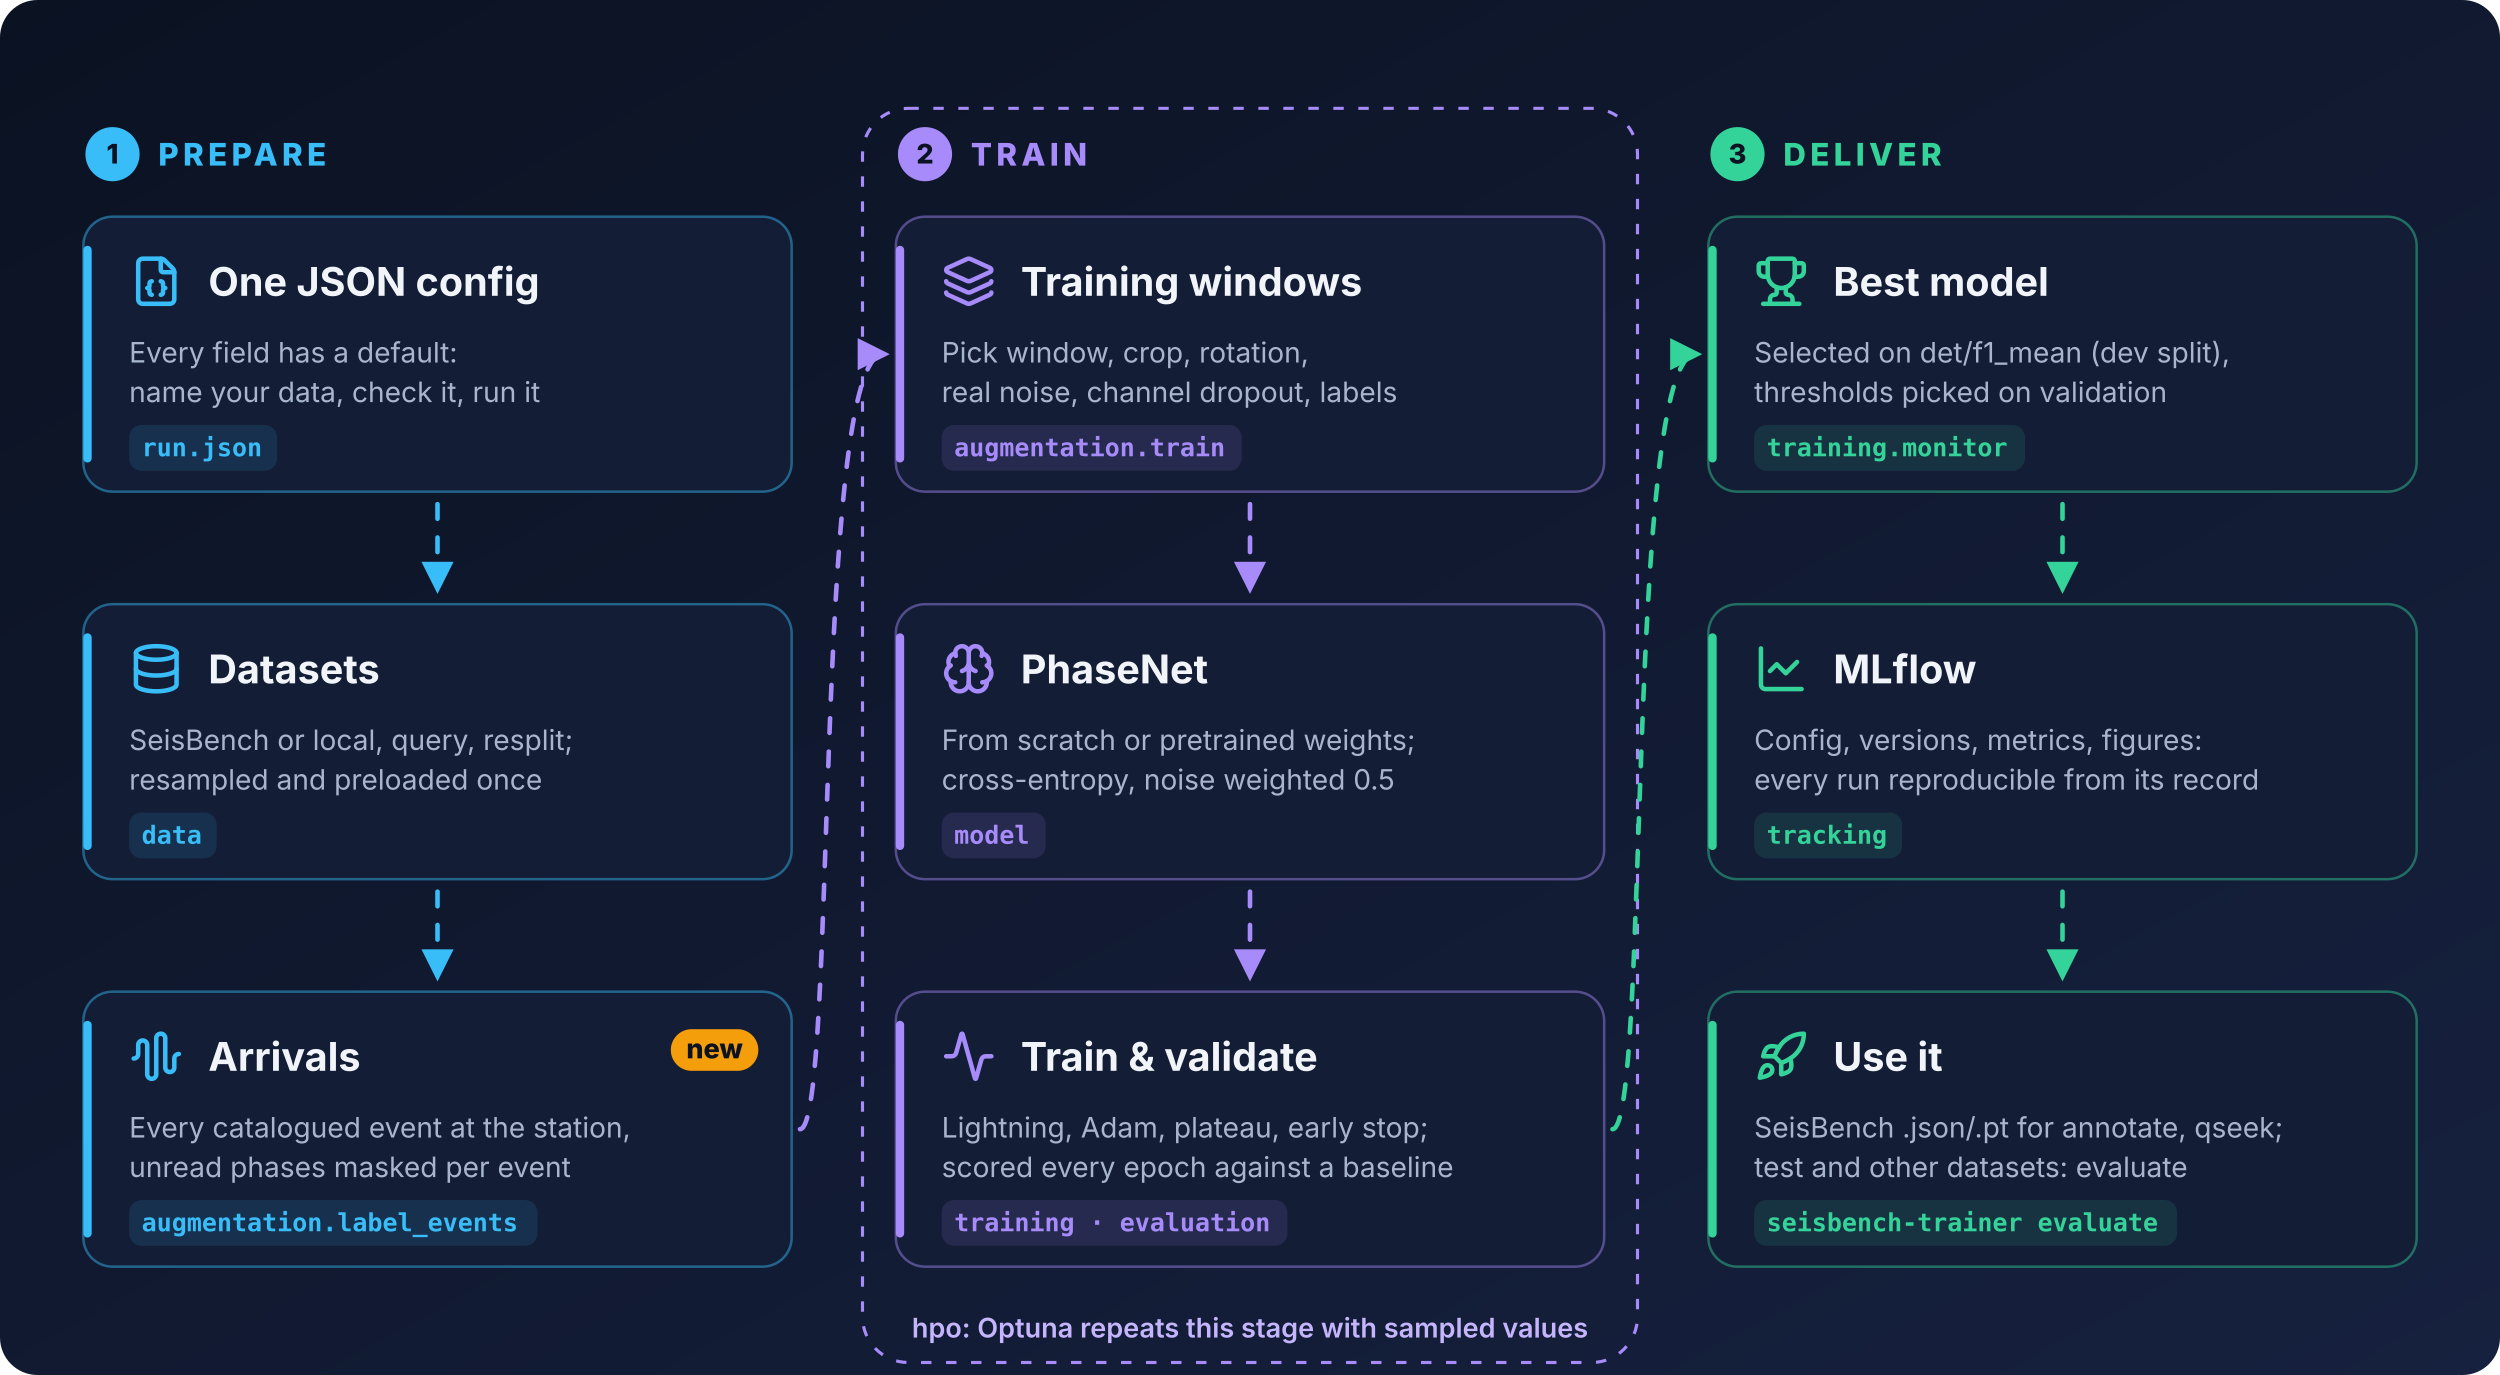
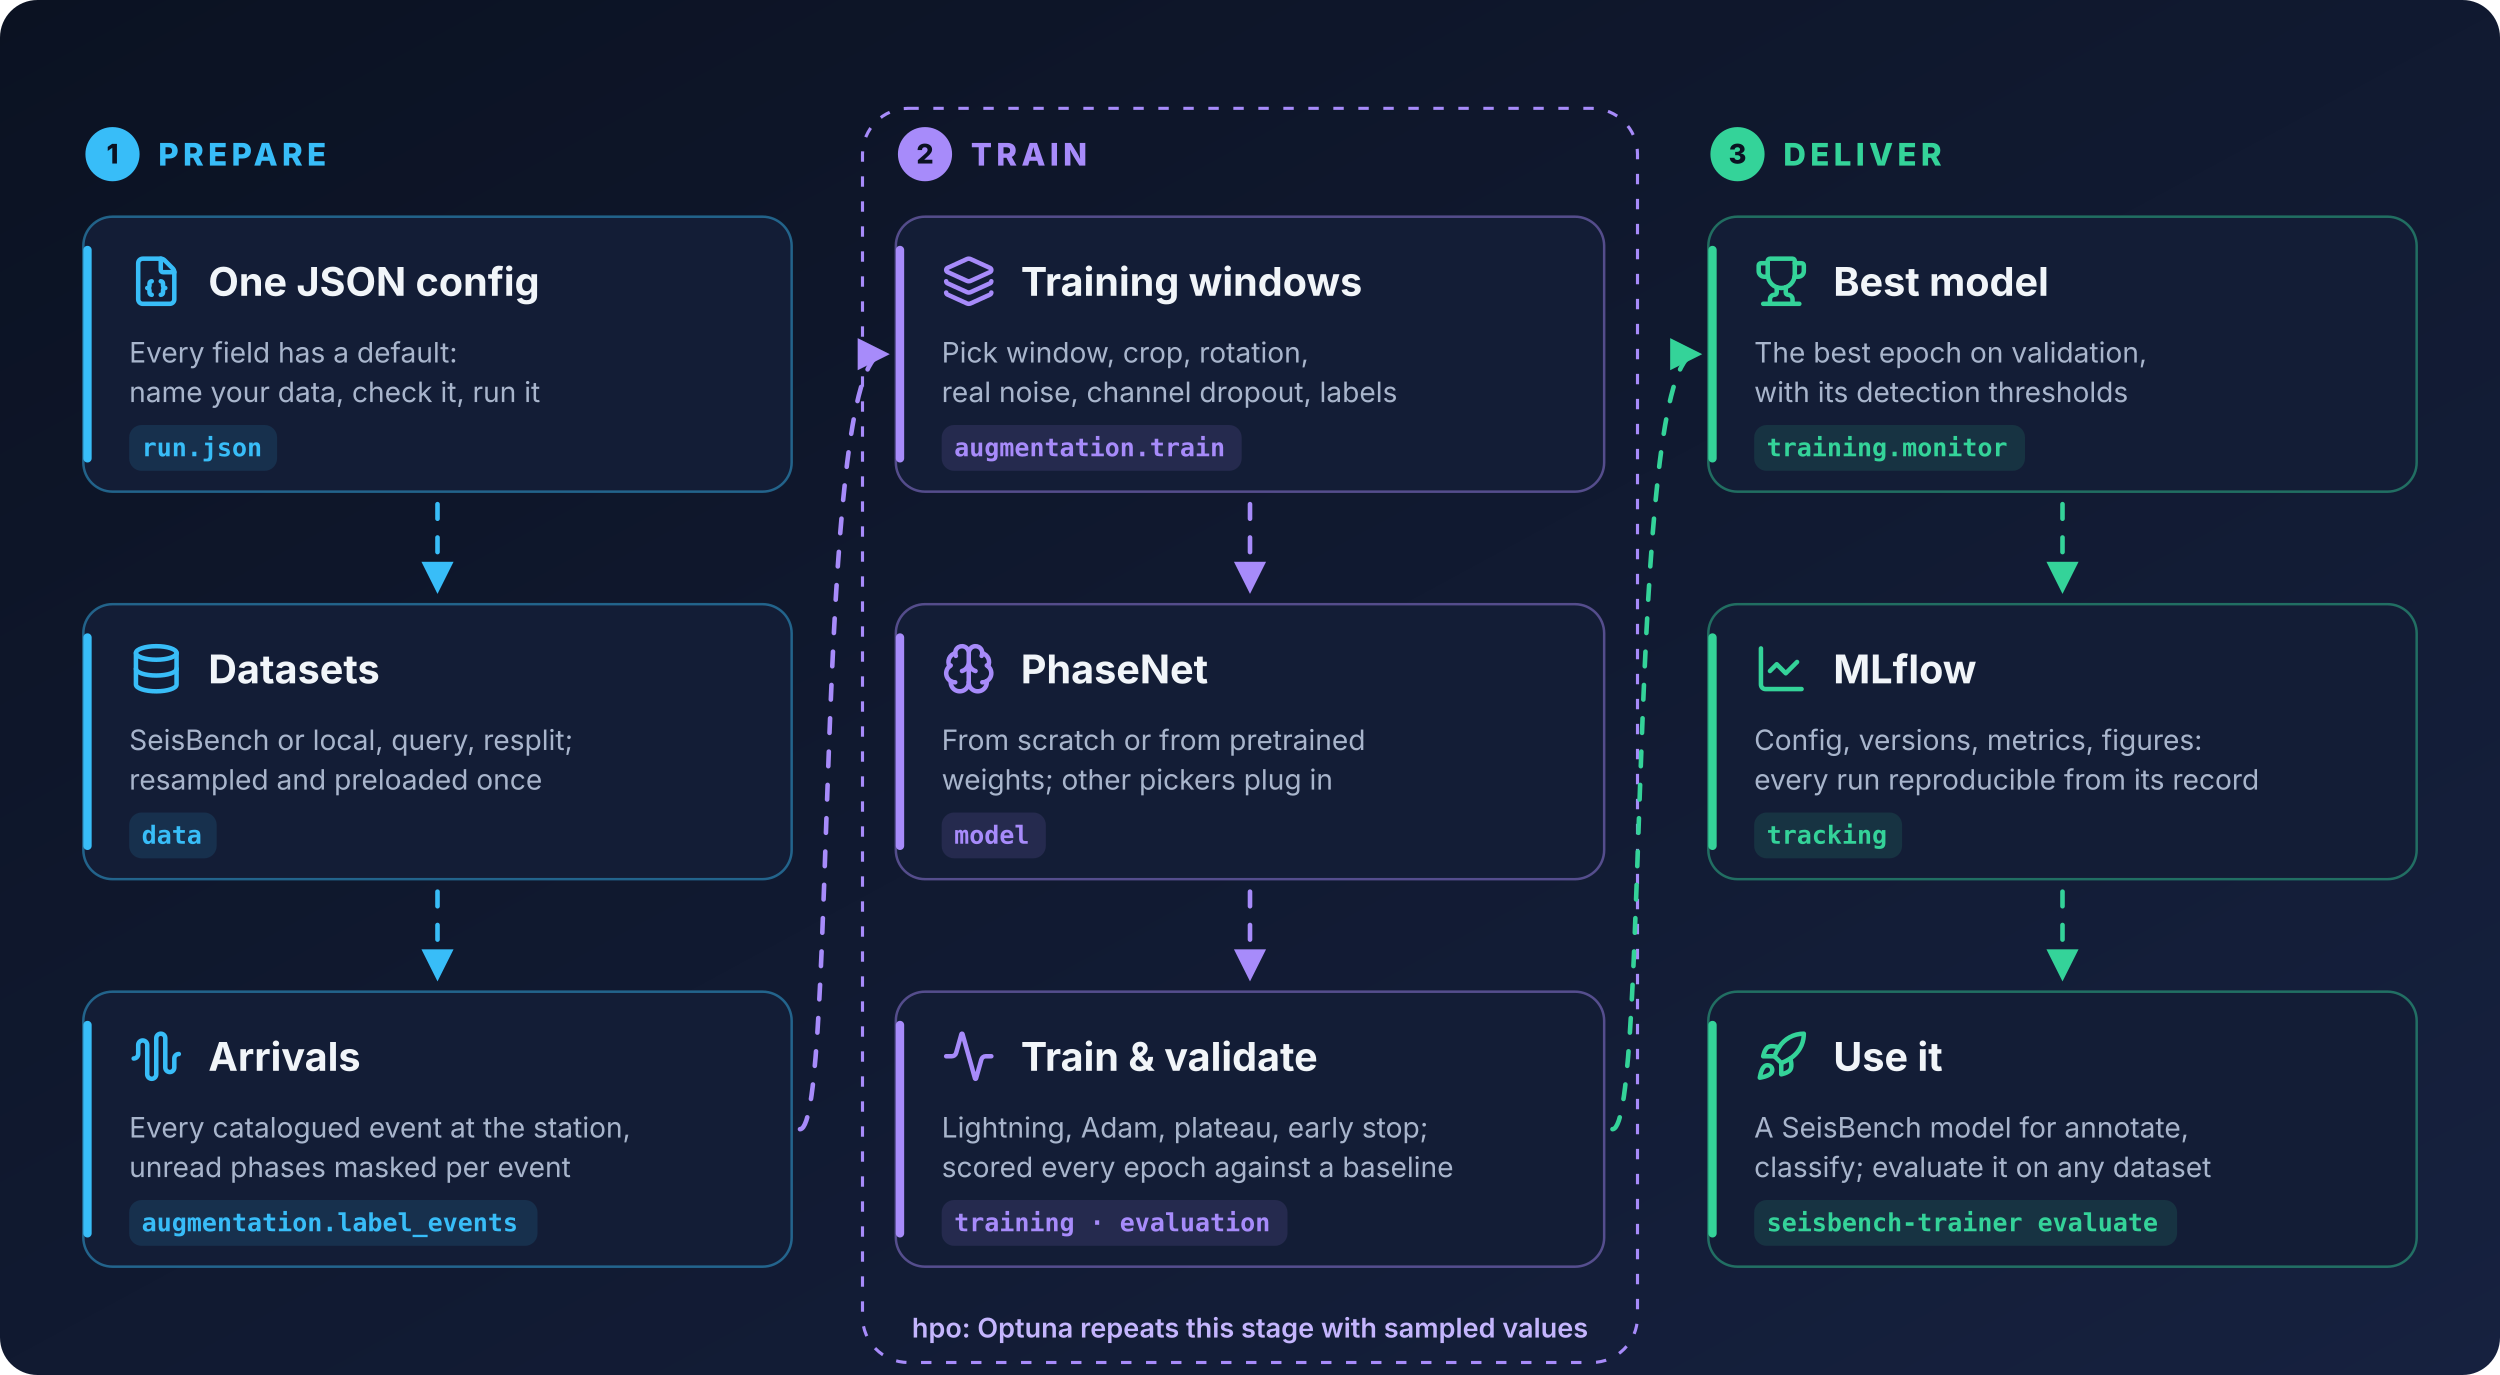
<svg xmlns="http://www.w3.org/2000/svg" viewBox="0 0 1200 660" role="img" aria-labelledby="wt wd">
  <defs>
    <linearGradient id="wbg" x1="0" y1="0" x2="1" y2="1">
      <stop offset="0" stop-color="#0b1222" />
      <stop offset="1" stop-color="#16213f" />
    </linearGradient>
    <marker id="arr0" viewBox="0 0 10 10" refX="8" refY="5" markerWidth="7" markerHeight="7" orient="auto-start-reverse">
      <path d="M0 0L10 5L0 10z" fill="#38bdf8" />
    </marker>
    <marker id="arr1" viewBox="0 0 10 10" refX="8" refY="5" markerWidth="7" markerHeight="7" orient="auto-start-reverse">
      <path d="M0 0L10 5L0 10z" fill="#a78bfa" />
    </marker>
    <marker id="arr2" viewBox="0 0 10 10" refX="8" refY="5" markerWidth="7" markerHeight="7" orient="auto-start-reverse">
      <path d="M0 0L10 5L0 10z" fill="#34d399" />
    </marker>
  </defs>
  <style>
.t{font:700 19px system-ui,-apple-system,Segoe UI,sans-serif;fill:#f1f5f9}
.d{font:400 13.5px system-ui,-apple-system,Segoe UI,sans-serif;fill:#a8b5cc}
.k{font:600 12px ui-monospace,SFMono-Regular,Menlo,Consolas,monospace}
.h{font:800 15px system-ui,-apple-system,Segoe UI,sans-serif;letter-spacing:.14em}
.n{font:800 13px system-ui,-apple-system,Segoe UI,sans-serif;fill:#0b1222}
.hpo{font:600 13px system-ui,-apple-system,Segoe UI,sans-serif;fill:#c4b5fd}
.card{fill:#131d36;stroke-width:1.2}
.flow{fill:none;stroke-width:2.2;stroke-dasharray:7 9;stroke-linecap:round;
  animation:flow 1.6s linear infinite}
.flow2{animation-delay:-.8s}
.glow{animation:glow 4.8s ease-in-out infinite}
@keyframes flow{to{stroke-dashoffset:-32}}
@keyframes glow{0%,100%{stroke-opacity:.35}50%{stroke-opacity:.9}}
@media (prefers-reduced-motion:reduce){.flow,.glow{animation:none}}
</style>
  <rect width="1200" height="660" rx="18" fill="url(#wbg)" />
  <rect class="glow" x="414" y="52" width="372" height="602" rx="22" fill="none" stroke="#a78bfa" stroke-width="1.5" stroke-dasharray="5 7" />
  <text class="hpo" x="600.0" y="642" text-anchor="middle">hpo: Optuna repeats this stage with sampled values</text>
  <circle cx="54" cy="74" r="13" fill="#38bdf8" />
  <text class="n" x="54" y="78.5" text-anchor="middle">1</text>
  <text class="h" x="76" y="79.5" fill="#38bdf8">PREPARE</text>
  <rect class="card" x="40" y="104" width="340" height="132" rx="14" stroke="#38bdf8" stroke-opacity=".45" />
  <rect x="40" y="118" width="4" height="104" rx="2" fill="#38bdf8" />
  <g transform="translate(62 122) scale(1.083333)" fill="none" stroke="#38bdf8" stroke-width="2" stroke-linecap="round" stroke-linejoin="round">
    <path d="M6 22a2 2 0 0 1-2-2V4a2 2 0 0 1 2-2h8a2.4 2.4 0 0 1 1.704.706l3.588 3.588A2.4 2.4 0 0 1 20 8v12a2 2 0 0 1-2 2z" />
    <path d="M14 2v5a1 1 0 0 0 1 1h5M10 12a1 1 0 0 0-1 1v1a1 1 0 0 1-1 1 1 1 0 0 1 1 1v1a1 1 0 0 0 1 1M14 18a1 1 0 0 0 1-1v-1a1 1 0 0 1 1-1 1 1 0 0 1-1-1v-1a1 1 0 0 0-1-1" />
  </g>
  <text class="t" x="100" y="142">One JSON config</text>
  <text class="d" x="62" y="174">Every field has a default:</text>
  <text class="d" x="62" y="193">name your data, check it, run it</text>
  <rect x="62" y="204" width="71" height="22" rx="6" fill="#38bdf8" fill-opacity=".12" />
  <text class="k" x="68" y="219" fill="#38bdf8">run.json</text>
  <path class="flow" d="M210.0 242 V282" stroke="#38bdf8" marker-end="url(#arr0)" />
  <rect class="card" x="40" y="290" width="340" height="132" rx="14" stroke="#38bdf8" stroke-opacity=".45" />
  <rect x="40" y="304" width="4" height="104" rx="2" fill="#38bdf8" />
  <g transform="translate(62 308) scale(1.083333)" fill="none" stroke="#38bdf8" stroke-width="2" stroke-linecap="round" stroke-linejoin="round">
    <ellipse cx="12" cy="5" rx="9" ry="3" />
    <path d="M3 5v14a9 3 0 0 0 18 0V5" />
    <path d="M3 12a9 3 0 0 0 18 0" />
  </g>
  <text class="t" x="100" y="328">Datasets</text>
  <text class="d" x="62" y="360">SeisBench or local, query, resplit;</text>
  <text class="d" x="62" y="379">resampled and preloaded once</text>
  <rect x="62" y="390" width="42" height="22" rx="6" fill="#38bdf8" fill-opacity=".12" />
  <text class="k" x="68" y="405" fill="#38bdf8">data</text>
  <path class="flow flow2" d="M210.0 428 V468" stroke="#38bdf8" marker-end="url(#arr0)" />
  <rect class="card" x="40" y="476" width="340" height="132" rx="14" stroke="#38bdf8" stroke-opacity=".45" />
  <rect x="40" y="490" width="4" height="104" rx="2" fill="#38bdf8" />
  <g transform="translate(62 494) scale(1.083333)" fill="none" stroke="#38bdf8" stroke-width="2" stroke-linecap="round" stroke-linejoin="round">
    <path d="M2 13a2 2 0 0 0 2-2V7a2 2 0 0 1 4 0v13a2 2 0 0 0 4 0V4a2 2 0 0 1 4 0v13a2 2 0 0 0 4 0v-4a2 2 0 0 1 2-2" />
  </g>
  <text class="t" x="100" y="514">Arrivals</text>
  <text class="d" x="62" y="546">Every catalogued event at the station,</text>
  <text class="d" x="62" y="565">unread phases masked per event</text>
  <rect x="62" y="576" width="196" height="22" rx="6" fill="#38bdf8" fill-opacity=".12" />
  <text class="k" x="68" y="591" fill="#38bdf8">augmentation.label_events</text>
-   <rect x="322" y="494" width="42" height="20" rx="10" fill="#f59e0b" />
-   <text class="n" x="343" y="508" text-anchor="middle">new</text>
  <path class="flow" d="M384 542.0 C402.0 542.0 390.0 170.0 424 170.0" stroke="#a78bfa" marker-end="url(#arr1)" />
  <circle cx="444" cy="74" r="13" fill="#a78bfa" />
  <text class="n" x="444" y="78.5" text-anchor="middle">2</text>
  <text class="h" x="466" y="79.5" fill="#a78bfa">TRAIN</text>
  <rect class="card" x="430" y="104" width="340" height="132" rx="14" stroke="#a78bfa" stroke-opacity=".45" />
  <rect x="430" y="118" width="4" height="104" rx="2" fill="#a78bfa" />
  <g transform="translate(452 122) scale(1.083333)" fill="none" stroke="#a78bfa" stroke-width="2" stroke-linecap="round" stroke-linejoin="round">
    <path d="M12.83 2.18a2 2 0 0 0-1.66 0L2.6 6.08a1 1 0 0 0 0 1.83l8.58 3.91a2 2 0 0 0 1.66 0l8.58-3.9a1 1 0 0 0 0-1.83z" />
    <path d="M2 12a1 1 0 0 0 .58.91l8.6 3.91a2 2 0 0 0 1.65 0l8.58-3.9A1 1 0 0 0 22 12" />
    <path d="M2 17a1 1 0 0 0 .58.91l8.6 3.91a2 2 0 0 0 1.65 0l8.58-3.9A1 1 0 0 0 22 17" />
  </g>
  <text class="t" x="490" y="142">Training windows</text>
  <text class="d" x="452" y="174">Pick window, crop, rotation,</text>
  <text class="d" x="452" y="193">real noise, channel dropout, labels</text>
  <rect x="452" y="204" width="144" height="22" rx="6" fill="#a78bfa" fill-opacity=".12" />
  <text class="k" x="458" y="219" fill="#a78bfa">augmentation.train</text>
  <path class="flow" d="M600.0 242 V282" stroke="#a78bfa" marker-end="url(#arr1)" />
  <rect class="card" x="430" y="290" width="340" height="132" rx="14" stroke="#a78bfa" stroke-opacity=".45" />
  <rect x="430" y="304" width="4" height="104" rx="2" fill="#a78bfa" />
  <g transform="translate(452 308) scale(1.083333)" fill="none" stroke="#a78bfa" stroke-width="2" stroke-linecap="round" stroke-linejoin="round">
    <path d="M12 18V5M15 13a4.17 4.17 0 0 1-3-4 4.17 4.17 0 0 1-3 4M17.707 6.294A3 3 0 1 0 12 5a3 3 0 1 0-5.707 1.294" />
    <path d="M17.996 5.125a4 4 0 0 1 2.526 5.77" />
    <path d="M18 18a4 4 0 0 0 2-7.465" />
    <path d="M19.967 17.482a4 4 0 1 1-7.967.517 4 4 0 1 1-7.967-.517" />
    <path d="M6 18a4 4 0 0 1-2-7.465" />
    <path d="M6.004 5.125a4 4 0 0 0-2.526 5.77" />
  </g>
  <text class="t" x="490" y="328">PhaseNet</text>
-   <text class="d" x="452" y="360">From scratch or pretrained weights;</text>
-   <text class="d" x="452" y="379">cross-entropy, noise weighted 0.5</text>
+   <text class="d" x="452" y="360">From scratch or from pretrained</text>
+   <text class="d" x="452" y="379">weights; other pickers plug in</text>
  <rect x="452" y="390" width="50" height="22" rx="6" fill="#a78bfa" fill-opacity=".12" />
  <text class="k" x="458" y="405" fill="#a78bfa">model</text>
  <path class="flow flow2" d="M600.0 428 V468" stroke="#a78bfa" marker-end="url(#arr1)" />
  <rect class="card" x="430" y="476" width="340" height="132" rx="14" stroke="#a78bfa" stroke-opacity=".45" />
  <rect x="430" y="490" width="4" height="104" rx="2" fill="#a78bfa" />
  <g transform="translate(452 494) scale(1.083333)" fill="none" stroke="#a78bfa" stroke-width="2" stroke-linecap="round" stroke-linejoin="round">
    <path d="M22 12h-2.48a2 2 0 0 0-1.93 1.46l-2.35 8.36a.25.25 0 0 1-.48 0L9.24 2.18a.25.25 0 0 0-.48 0l-2.35 8.36A2 2 0 0 1 4.49 12H2" />
  </g>
  <text class="t" x="490" y="514">Train &amp; validate</text>
  <text class="d" x="452" y="546">Lightning, Adam, plateau, early stop;</text>
  <text class="d" x="452" y="565">scored every epoch against a baseline</text>
  <rect x="452" y="576" width="166" height="22" rx="6" fill="#a78bfa" fill-opacity=".12" />
  <text class="k" x="458" y="591" fill="#a78bfa">training · evaluation</text>
  <path class="flow" d="M774 542.0 C792.0 542.0 780.0 170.0 814 170.0" stroke="#34d399" marker-end="url(#arr2)" />
  <circle cx="834" cy="74" r="13" fill="#34d399" />
  <text class="n" x="834" y="78.5" text-anchor="middle">3</text>
  <text class="h" x="856" y="79.5" fill="#34d399">DELIVER</text>
  <rect class="card" x="820" y="104" width="340" height="132" rx="14" stroke="#34d399" stroke-opacity=".45" />
  <rect x="820" y="118" width="4" height="104" rx="2" fill="#34d399" />
  <g transform="translate(842 122) scale(1.083333)" fill="none" stroke="#34d399" stroke-width="2" stroke-linecap="round" stroke-linejoin="round">
    <path d="M10 14.66V17a1 1 0 0 1-1 1 2 2 0 0 0-2 2v2M14 14.66V17a1 1 0 0 0 1 1 2 2 0 0 1 2 2v2M17.916 10H19.5A2.5 2.5 0 0 0 22 7.5V5a1 1 0 0 0-1-1h-3M4 22h16" />
    <path d="M6 9a6 6 0 0 0 12 0V3a1 1 0 0 0-1-1H7a1 1 0 0 0-1 1z" />
    <path d="M6.084 10H4.5A2.5 2.5 0 0 1 2 7.5V5a1 1 0 0 1 1-1h3" />
  </g>
  <text class="t" x="880" y="142">Best model</text>
-   <text class="d" x="842" y="174">Selected on det/f1_mean (dev split),</text>
-   <text class="d" x="842" y="193">thresholds picked on validation</text>
+   <text class="d" x="842" y="174">The best epoch on validation,</text>
+   <text class="d" x="842" y="193">with its detection thresholds</text>
  <rect x="842" y="204" width="130" height="22" rx="6" fill="#34d399" fill-opacity=".12" />
  <text class="k" x="848" y="219" fill="#34d399">training.monitor</text>
  <path class="flow" d="M990.0 242 V282" stroke="#34d399" marker-end="url(#arr2)" />
  <rect class="card" x="820" y="290" width="340" height="132" rx="14" stroke="#34d399" stroke-opacity=".45" />
  <rect x="820" y="304" width="4" height="104" rx="2" fill="#34d399" />
  <g transform="translate(842 308) scale(1.083333)" fill="none" stroke="#34d399" stroke-width="2" stroke-linecap="round" stroke-linejoin="round">
    <path d="M3 3v16a2 2 0 0 0 2 2h16" />
    <path d="m19 9-5 5-4-4-3 3" />
  </g>
  <text class="t" x="880" y="328">MLflow</text>
  <text class="d" x="842" y="360">Config, versions, metrics, figures:</text>
  <text class="d" x="842" y="379">every run reproducible from its record</text>
  <rect x="842" y="390" width="71" height="22" rx="6" fill="#34d399" fill-opacity=".12" />
  <text class="k" x="848" y="405" fill="#34d399">tracking</text>
  <path class="flow flow2" d="M990.0 428 V468" stroke="#34d399" marker-end="url(#arr2)" />
  <rect class="card" x="820" y="476" width="340" height="132" rx="14" stroke="#34d399" stroke-opacity=".45" />
  <rect x="820" y="490" width="4" height="104" rx="2" fill="#34d399" />
  <g transform="translate(842 494) scale(1.083333)" fill="none" stroke="#34d399" stroke-width="2" stroke-linecap="round" stroke-linejoin="round">
    <path d="M12 15v5s3.03-.55 4-2c1.08-1.62 0-5 0-5M4.5 16.5c-1.5 1.26-2 5-2 5s3.74-.5 5-2c.71-.84.7-2.13-.09-2.91a2.18 2.18 0 0 0-2.91-.09" />
    <path d="M9 12a22 22 0 0 1 2-3.95A12.88 12.88 0 0 1 22 2c0 2.72-.78 7.5-6 11a22.4 22.4 0 0 1-4 2z" />
    <path d="M9 12H4s.55-3.03 2-4c1.62-1.08 5 .05 5 .05" />
  </g>
  <text class="t" x="880" y="514">Use it</text>
-   <text class="d" x="842" y="546">SeisBench .json/.pt for annotate, qseek;</text>
-   <text class="d" x="842" y="565">test and other datasets: evaluate</text>
+   <text class="d" x="842" y="546">A SeisBench model for annotate,</text>
+   <text class="d" x="842" y="565">classify; evaluate it on any dataset</text>
  <rect x="842" y="576" width="203" height="22" rx="6" fill="#34d399" fill-opacity=".12" />
  <text class="k" x="848" y="591" fill="#34d399">seisbench-trainer evaluate</text>
</svg>
